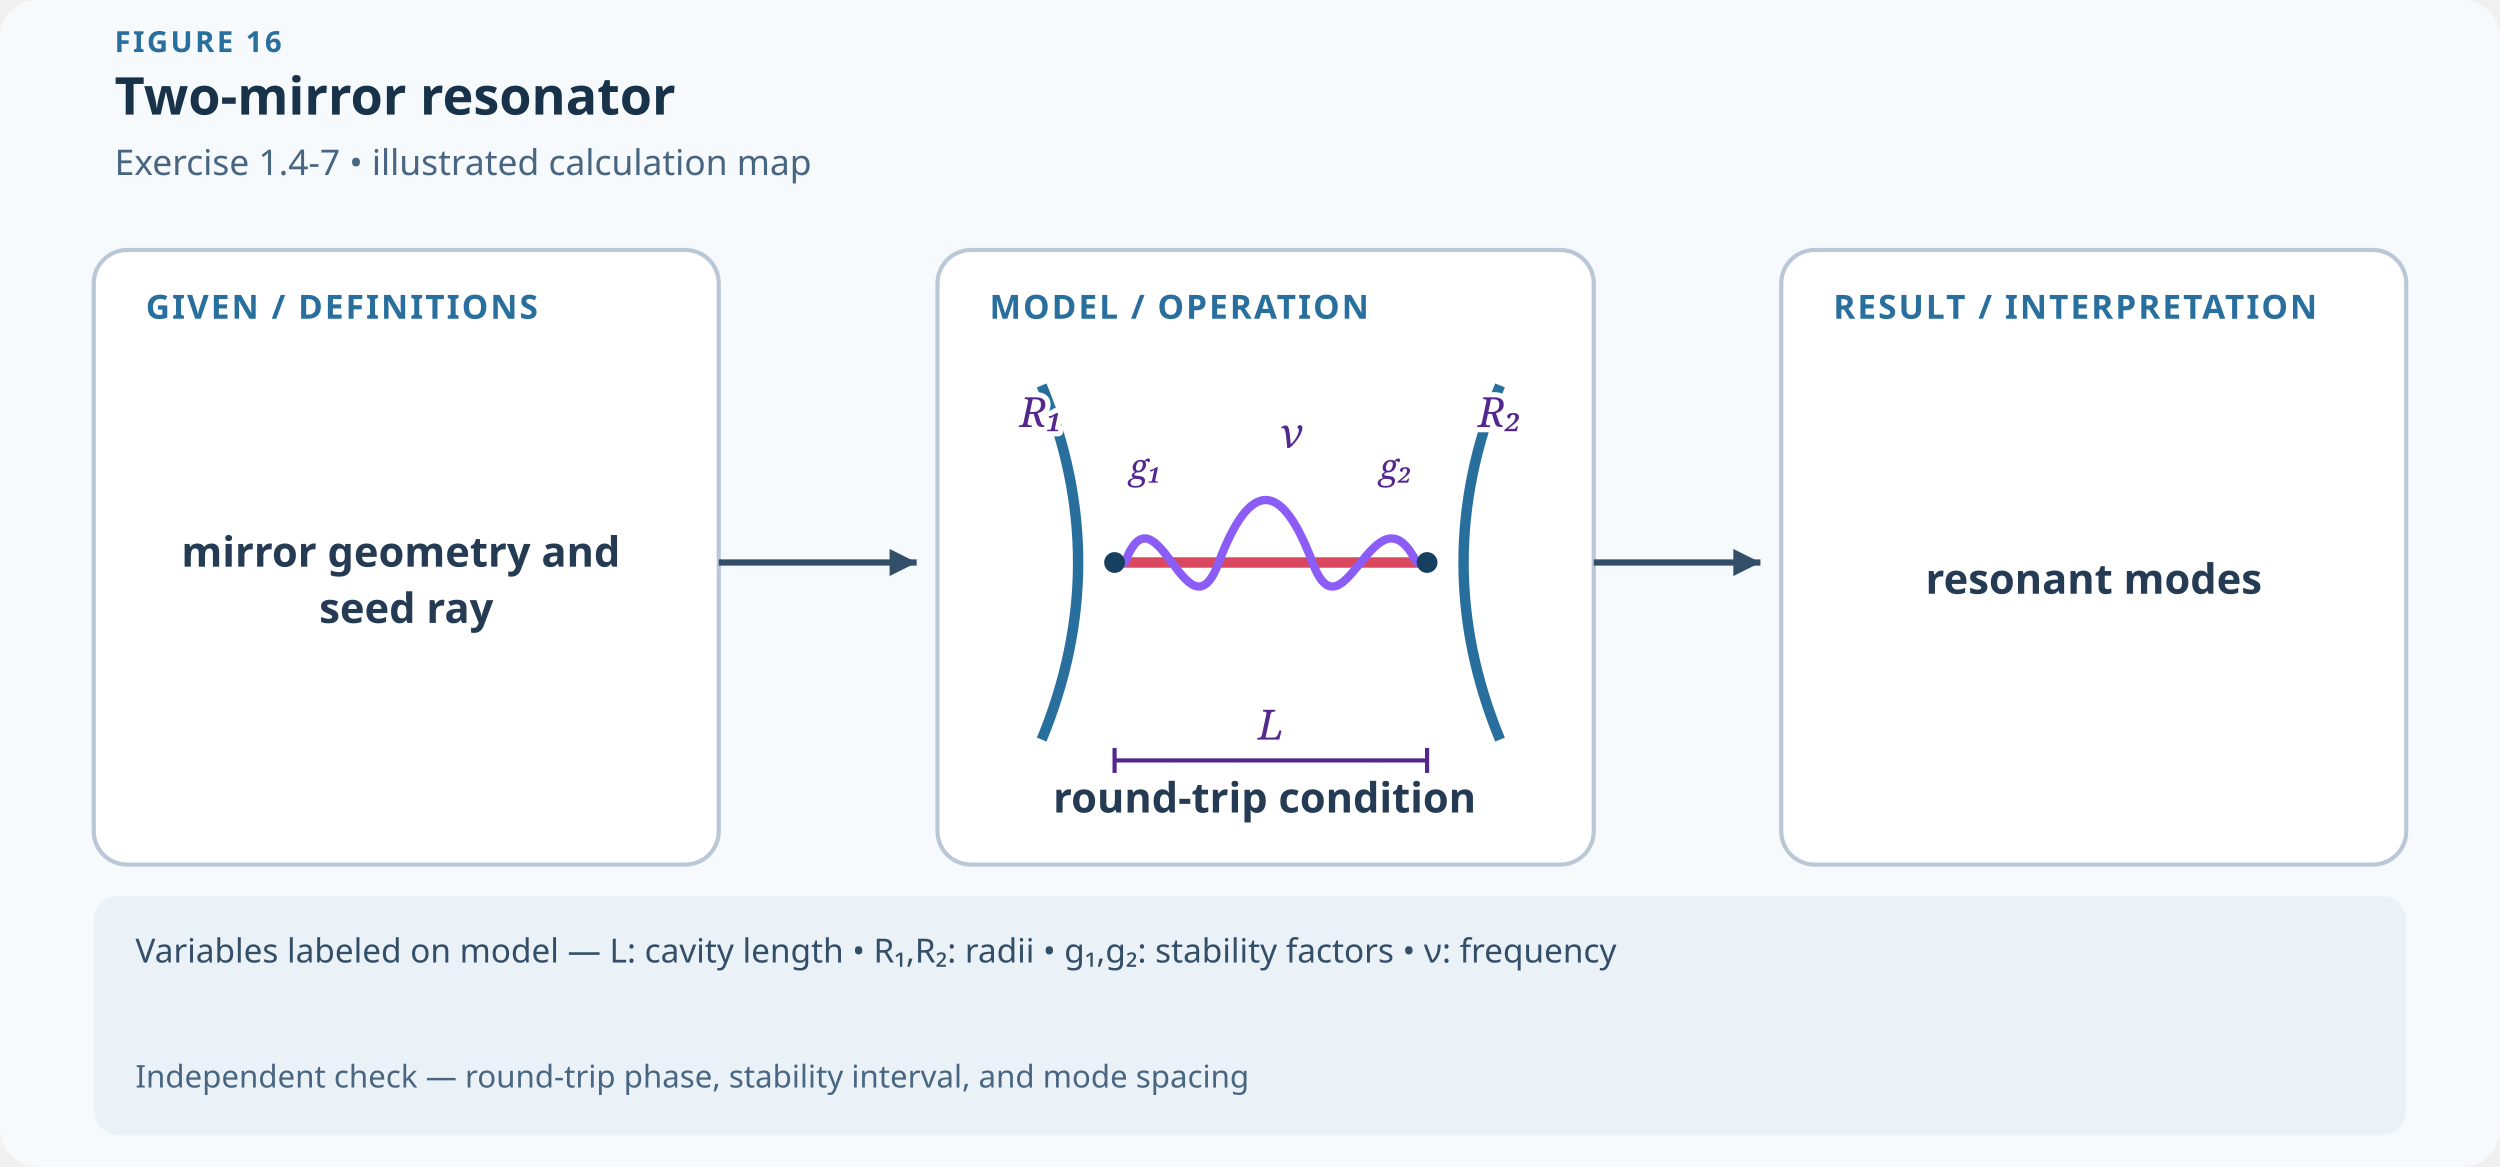
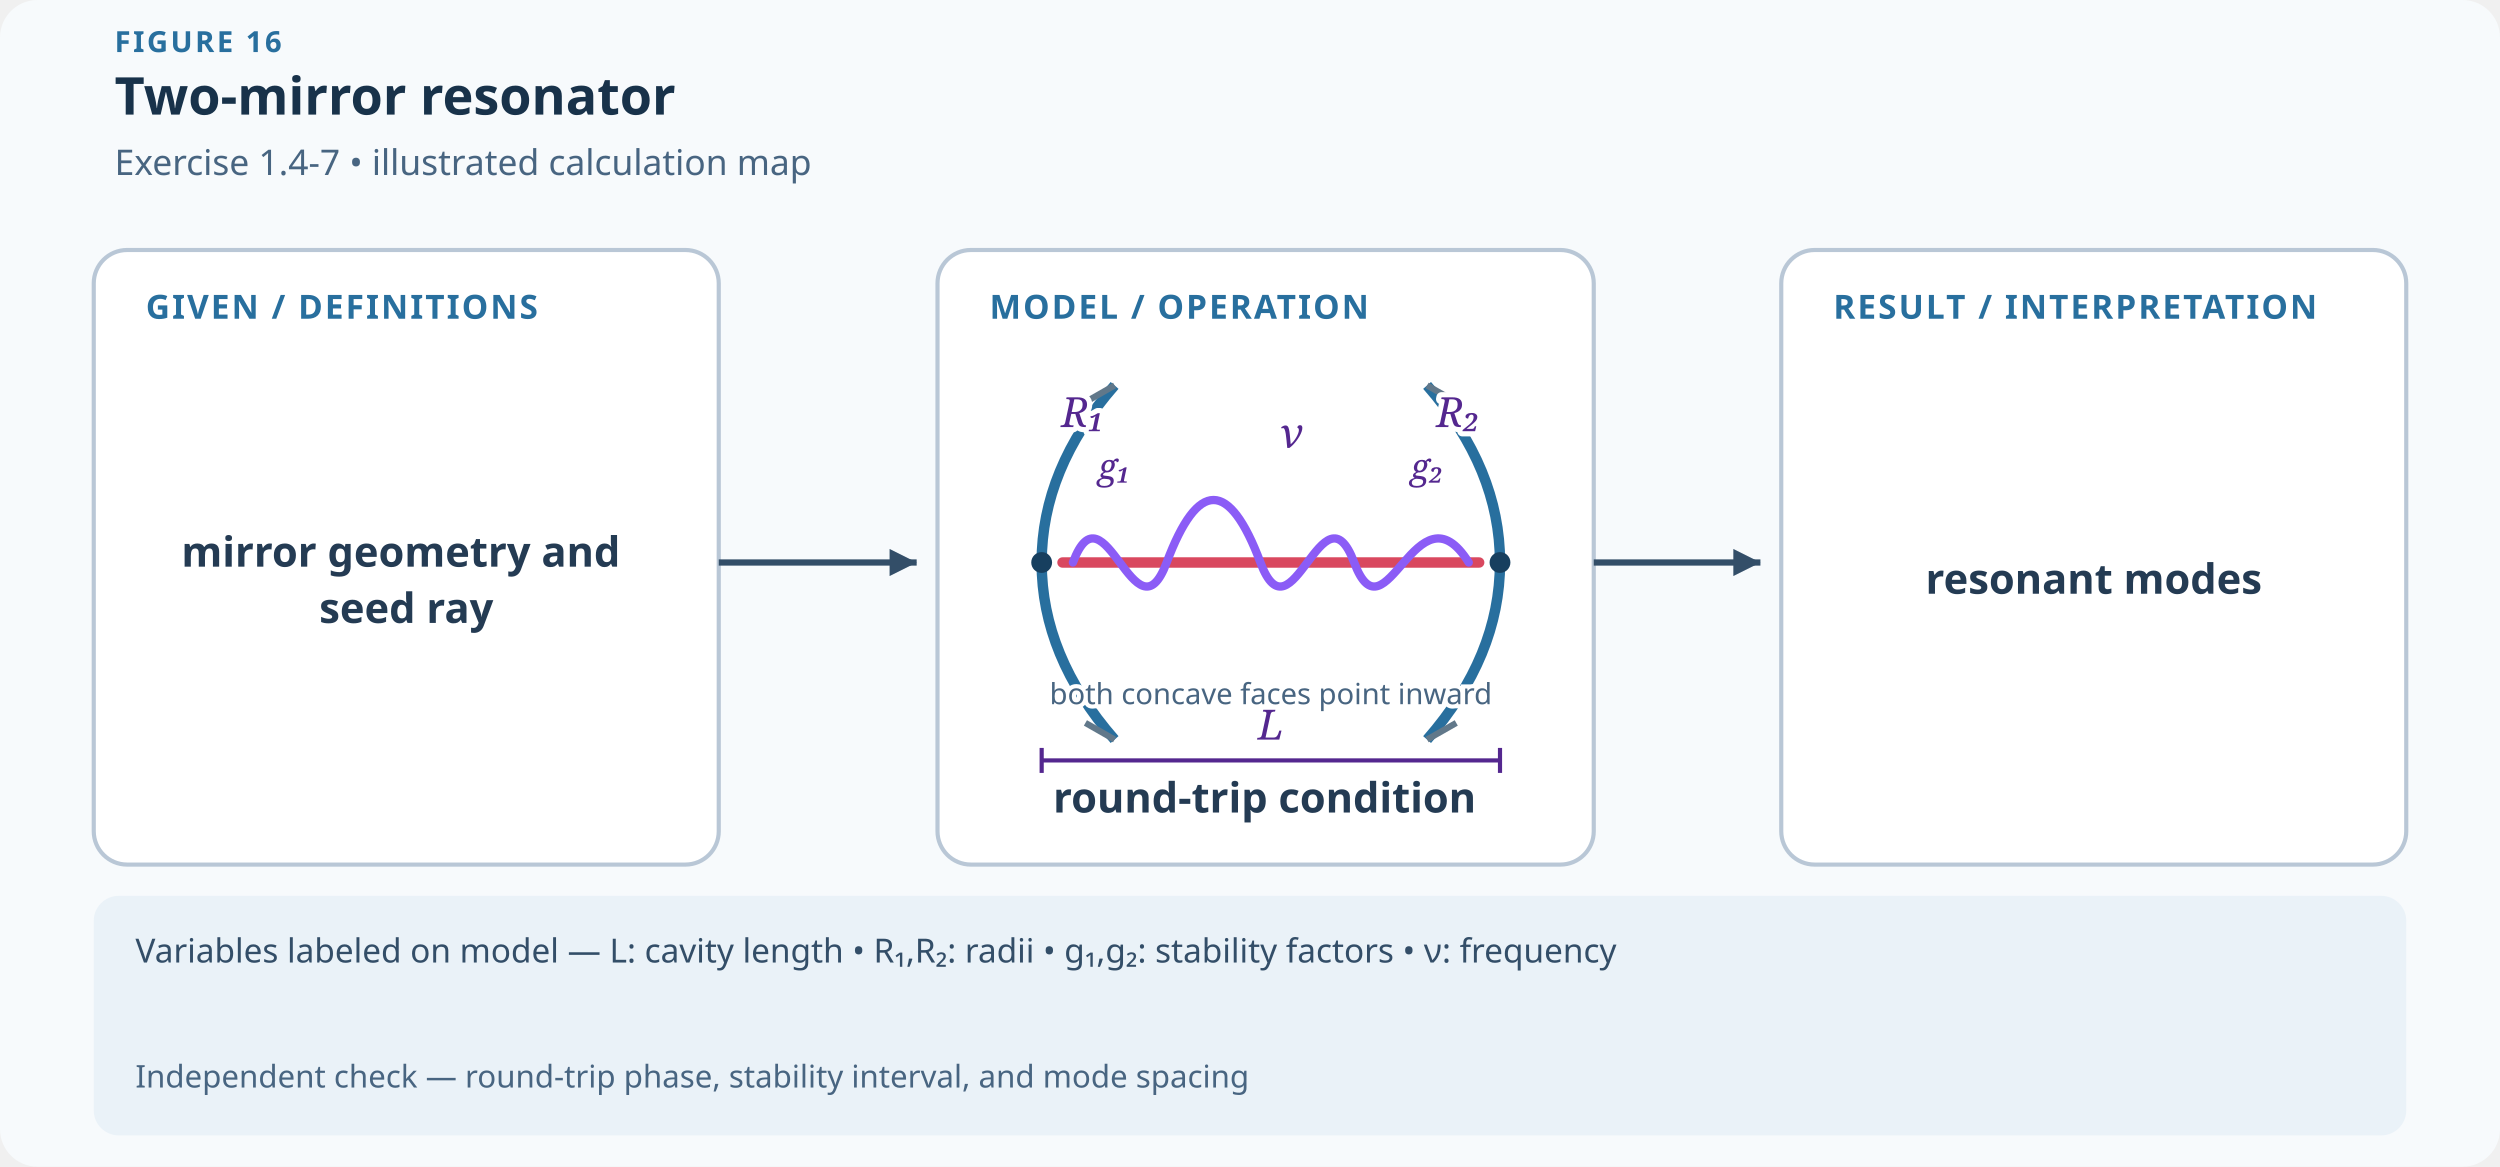
<svg xmlns="http://www.w3.org/2000/svg" width="1200" height="560" viewBox="0 0 1200 560" role="img" aria-labelledby="title desc" data-category="resonator" data-figure="16">
  <defs>
    <style>
      .bg{fill:#f7fafc}.card{fill:#fff;stroke:#b9c7d6;stroke-width:2}.band{fill:#eaf2f8}.figureid{font:700 14px sans-serif;fill:#286f9e;letter-spacing:1.2px}.head{font:700 25px sans-serif;fill:#18324a}.sub{font:17px sans-serif;fill:#486581}.tag{font:700 16px sans-serif;fill:#286f9e;letter-spacing:1px}.label{font:700 20px sans-serif;fill:#243b53;text-anchor:middle}.legend{font:16px sans-serif;fill:#334e68}.check{font:15px sans-serif;fill:#486581}.accent{fill:none;stroke:#d9485f;stroke-width:5;stroke-linecap:round;stroke-linejoin:round}.accent2{fill:none;stroke:#8b5cf6;stroke-width:4;stroke-linecap:round;stroke-linejoin:round}.optic{fill:none;stroke:#286f9e;stroke-width:5}.thin{fill:none;stroke:#61788a;stroke-width:3}.axis{fill:none;stroke:#8295a5;stroke-width:2}.point{fill:#173f5f}.iconbox{fill:#edf7ff;stroke:#286f9e;stroke-width:3}.opticfill{fill:#286f9e}.layer1{fill:#d9ecff;stroke:#286f9e;stroke-width:2}.layer2{fill:#e7f7ee;stroke:#2b7a78;stroke-width:2}.icontext{font:italic 22px serif;fill:#6d28d9}.var{font:italic 20px serif;fill:#54278f;text-anchor:middle;paint-order:stroke;stroke:#fff;stroke-width:5px;stroke-linejoin:round}.smallvar{font-size:17px}.annotation{font:14px sans-serif;fill:#486581;text-anchor:middle;paint-order:stroke;stroke:#fff;stroke-width:4px}.callout{fill:none;stroke:#54278f;stroke-width:2}.tick{fill:none;stroke:#54278f;stroke-width:2}.flow{stroke:#334e68;stroke-width:3;marker-end:url(#arrow)}
    </style>
    <marker id="arrow" markerUnits="userSpaceOnUse" markerWidth="13" markerHeight="13" refX="13" refY="6.5" orient="auto">
      <path d="M0,0 L13,6.5 L0,13 Z" fill="#334e68" />
    </marker>
  </defs>
  <rect class="bg" width="1200" height="560" rx="18" />
  <text class="figureid" x="55" y="25">FIGURE 16</text>
  <text class="head" x="55" y="55">Two-mirror resonator</text>
  <text class="sub" x="55" y="84">Exercise 1.4-7 • illustrated calculation map</text>
  <rect class="card" x="45" y="120" width="300" height="295" rx="16" />
  <rect class="card" x="450" y="120" width="315" height="295" rx="16" />
  <rect class="card" x="855" y="120" width="300" height="295" rx="16" />
  <text class="tag" x="70" y="153">GIVEN / DEFINITIONS</text>
  <text class="tag" x="475" y="153">MODEL / OPERATION</text>
  <text class="tag" x="880" y="153">RESULT / INTERPRETATION</text>
  <text class="label" x="195">
    <tspan x="195" y="272">mirror geometry and</tspan>
    <tspan x="195" y="299">seed ray</tspan>
  </text>
  <text class="label" x="607">
    <tspan x="607" y="390">round-trip condition</tspan>
  </text>
  <text class="label" x="1005">
    <tspan x="1005" y="285">resonant modes</tspan>
  </text>
  <line class="flow" x1="345" y1="270" x2="440" y2="270" />
  <line class="flow" x1="765" y1="270" x2="845" y2="270" />
-   <path class="optic" d="M500 185 Q535 270 500 355 M720 185 Q685 270 720 355" />
-   <path class="accent" d="M535 270 H685" />
-   <path class="accent2" d="M540 270 C555 230 570 310 585 270 S615 230 630 270 S660 230 680 270" />
-   <circle class="point" cx="535" cy="270" r="5" />
-   <circle class="point" cx="685" cy="270" r="5" />
+   <path class="optic" d="M535 185 Q500 225 500 270 Q500 315 535 355 M685 185 Q720 225 720 270 Q720 315 685 355" />
+   <path class="accent" d="M510 270 H710" />
+   <path class="accent2" d="M515 270 C530 230 545 310 560 270 S590 230 605 270 S635 230 650 270 S680 230 705 270" />
+   <path class="thin" d="M535 185 l-14 8 M685 185 l14 8 M535 355 l-14 -8 M685 355 l14 -8" />
+   <circle class="point" cx="500" cy="270" r="5" />
+   <circle class="point" cx="720" cy="270" r="5" />
  <g id="variable-labels">
-     <line class="callout" x1="535" y1="365" x2="685" y2="365" />
-     <path class="tick" d="M535 359 V371 M685 359 V371" />
+     <line class="callout" x1="500" y1="365" x2="720" y2="365" />
+     <path class="tick" d="M500 359 V371 M720 359 V371" />
    <text class="var" x="610" y="355">L</text>
-     <text class="var" x="500" y="205">R₁</text>
-     <text class="var" x="720" y="205">R₂</text>
-     <text class="var smallvar" x="550" y="230">g₁</text>
-     <text class="var smallvar" x="670" y="230">g₂</text>
+     <text class="var" x="520" y="205">R₁</text>
+     <text class="var" x="700" y="205">R₂</text>
+     <text class="var smallvar" x="535" y="230">g₁</text>
+     <text class="var smallvar" x="685" y="230">g₂</text>
    <text class="var" x="620" y="215">ν</text>
+     <text class="annotation" x="610" y="338">both concave faces point inward</text>
  </g>
  <rect class="band" x="45" y="430" width="1110" height="115" rx="12" />
  <text class="legend" x="65">
    <tspan x="65" y="462">Variables labeled on model — L: cavity length • R₁,R₂: radii • g₁,g₂: stability factors • ν: frequency</tspan>
  </text>
  <text class="check" x="65">
    <tspan x="65" y="522">Independent check — round-trip phase, stability interval, and mode spacing</tspan>
  </text>
</svg>
